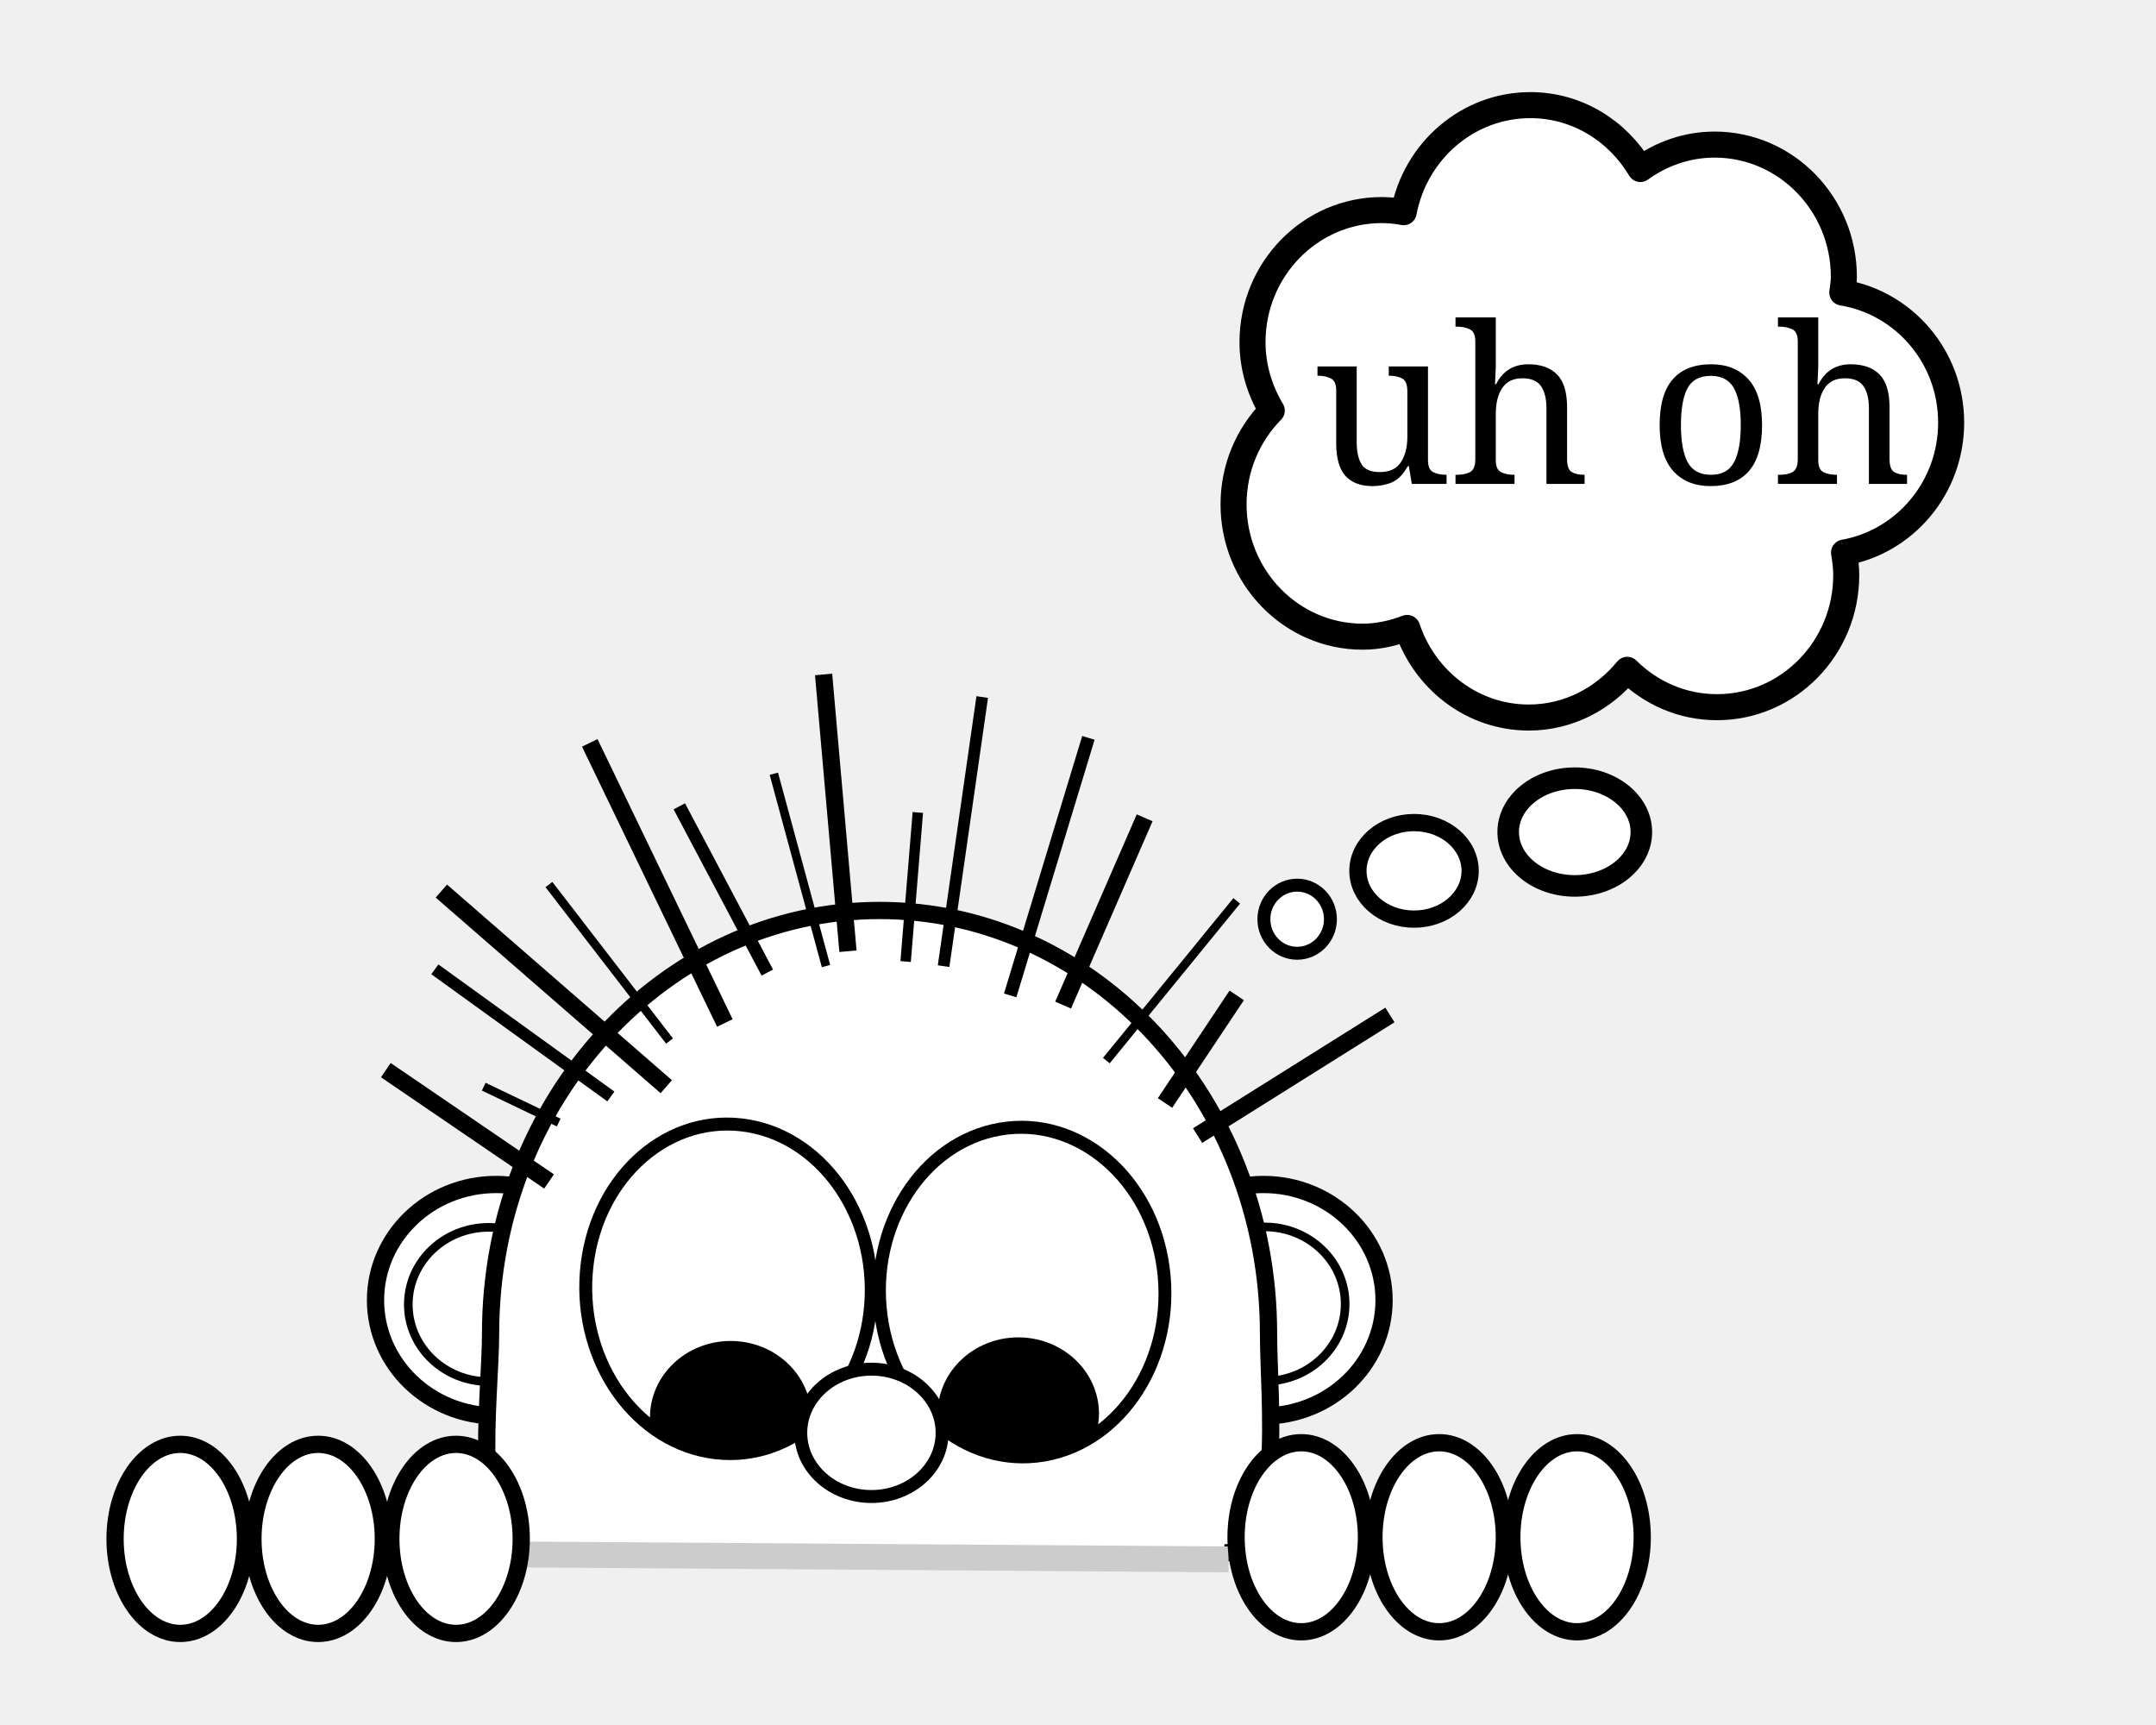
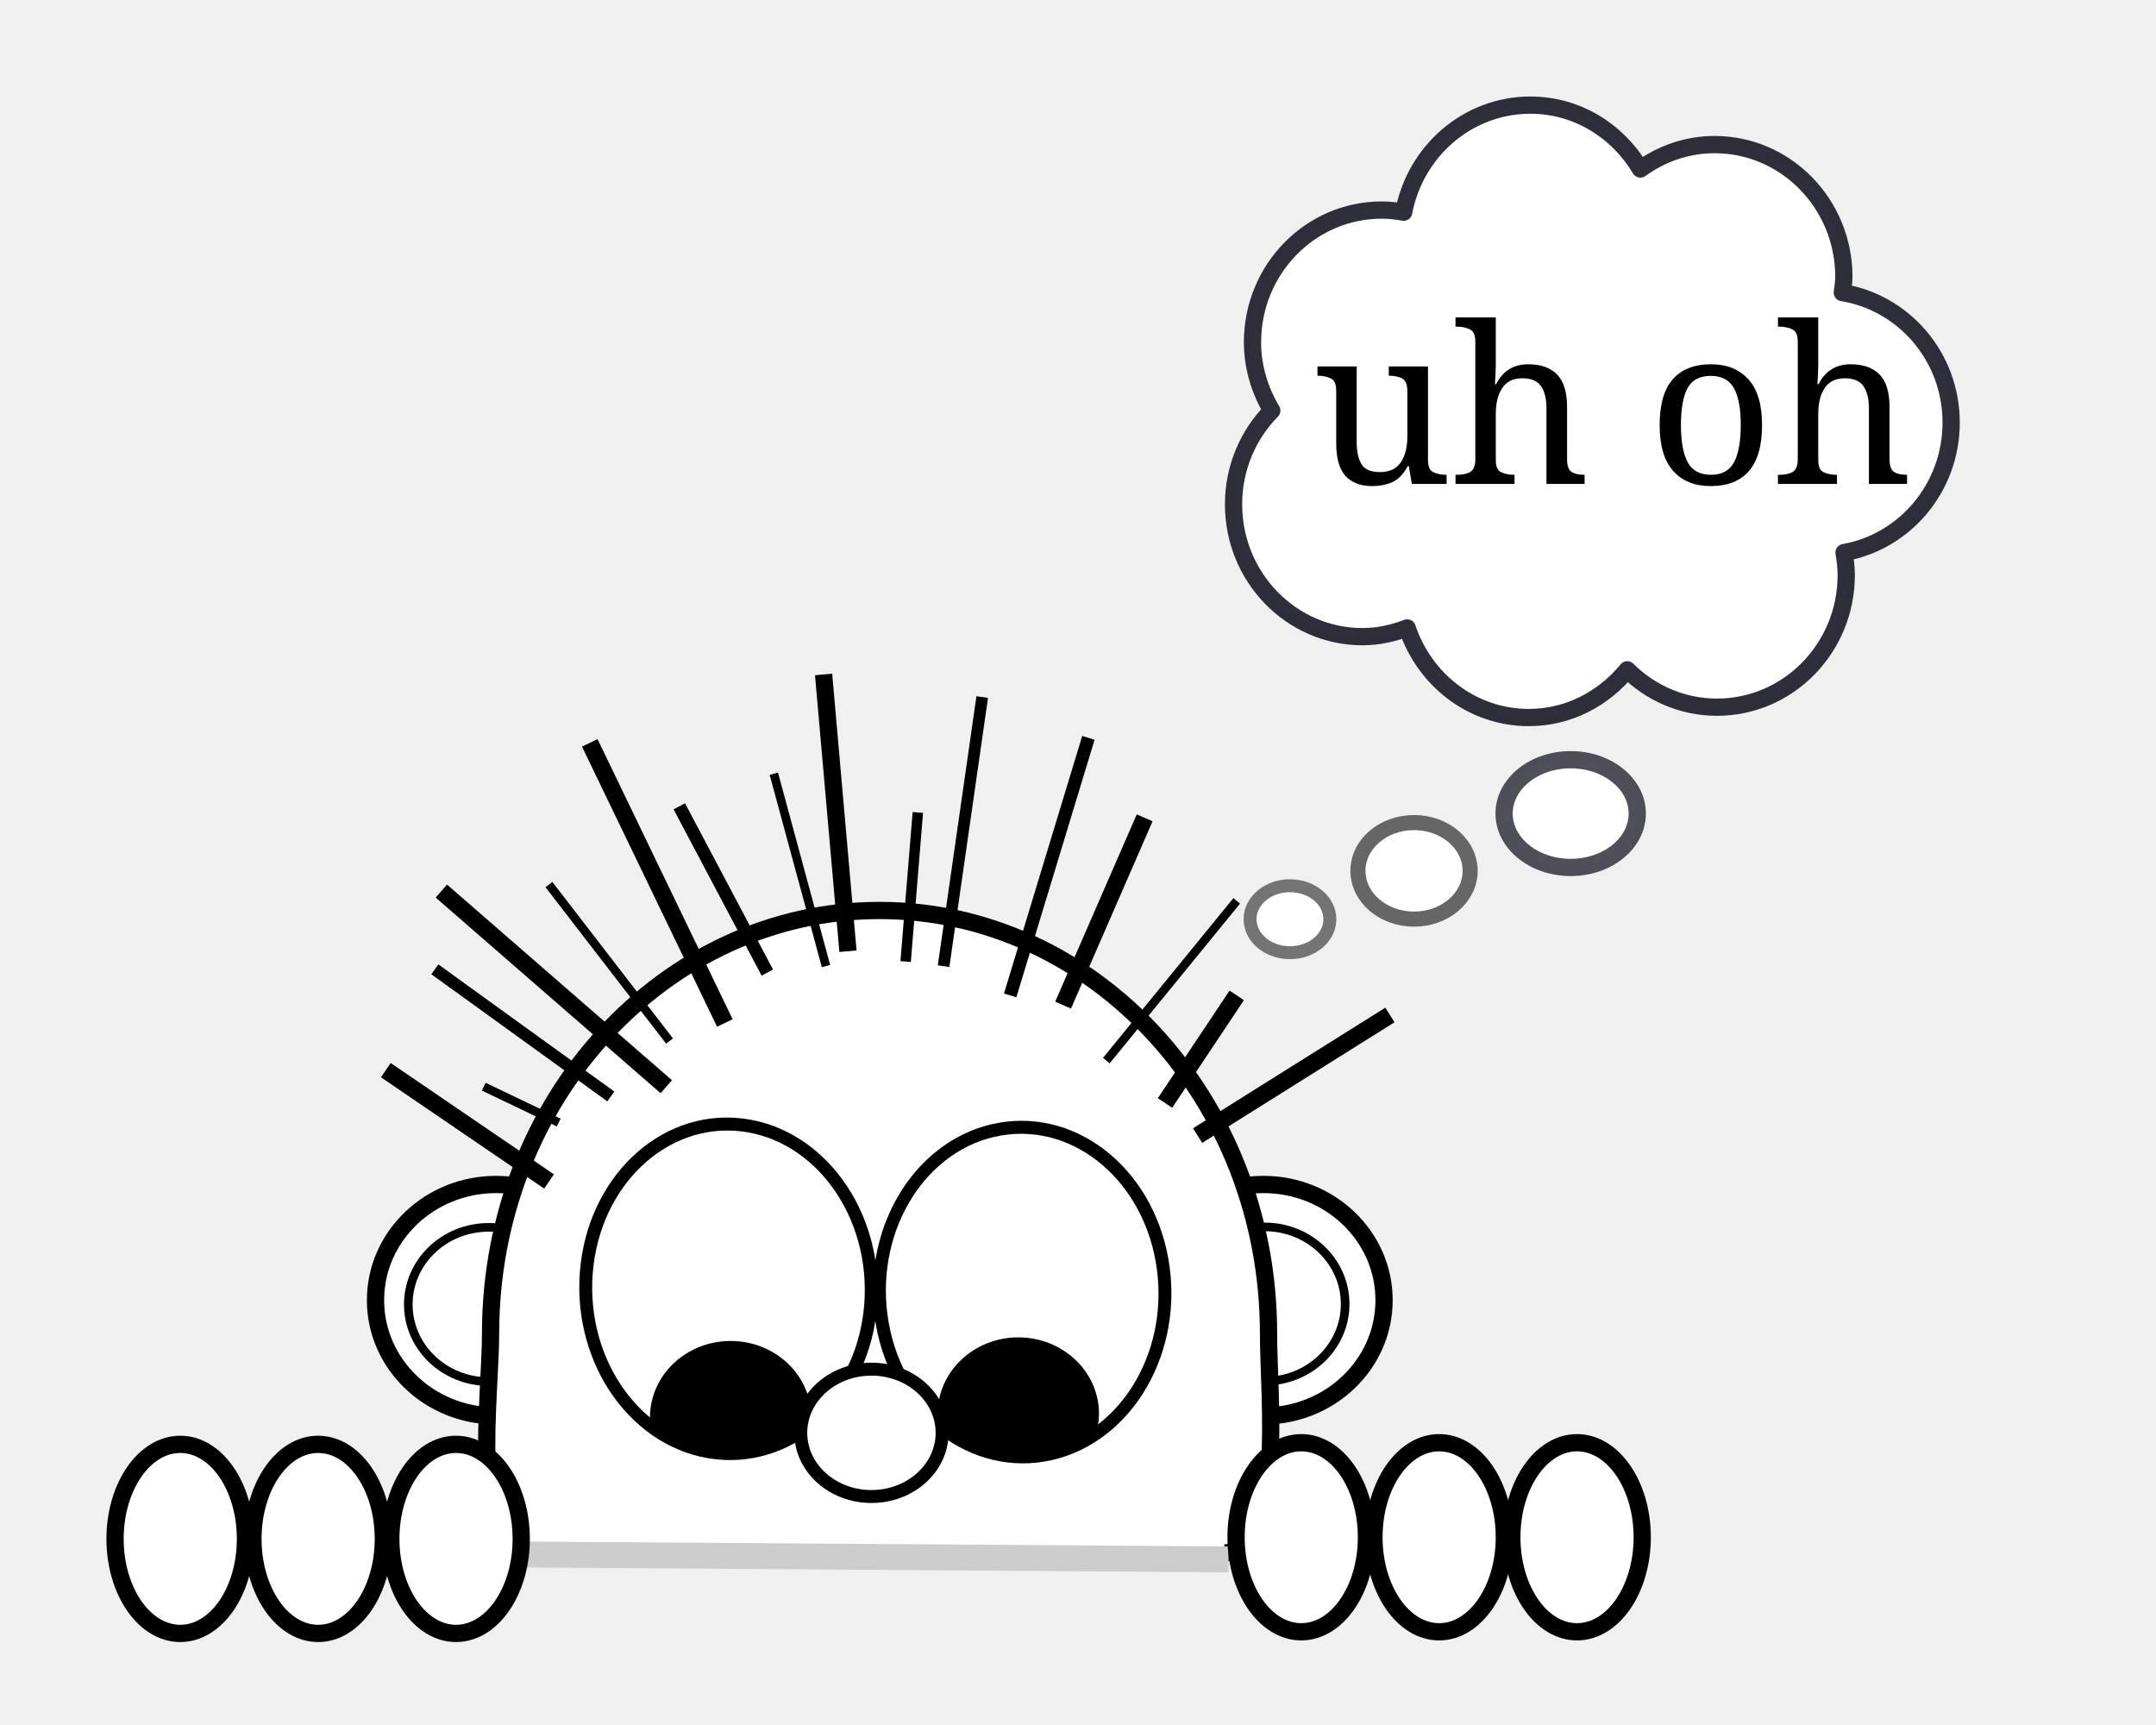
<svg xmlns="http://www.w3.org/2000/svg" width="250mm" height="200mm" viewBox="0 0 250 200" version="1.1" id="svg8">
  <defs id="defs2" />
  <g id="layer1" transform="translate(0,-97)">
    <ellipse ry="13.418" rx="13.985" cy="247.749" cx="146.504" id="ellipse4559" style="opacity:1;fill:#ffffff;fill-opacity:1;stroke:#000000;stroke-width:2;stroke-miterlimit:4;stroke-dasharray:none;stroke-opacity:1" />
    <ellipse style="opacity:1;fill:#ffffff;fill-opacity:1;stroke:#000000;stroke-width:2;stroke-miterlimit:4;stroke-dasharray:none;stroke-opacity:1" id="path4550" cx="57.528" cy="247.749" rx="13.985" ry="13.418" />
    <ellipse style="opacity:1;fill:#ffffff;fill-opacity:1;stroke:#000000;stroke-width:1;stroke-miterlimit:4;stroke-dasharray:none;stroke-opacity:1" id="path4550-0" cx="56.664" cy="248.242" rx="9.319" ry="8.941" />
    <ellipse style="opacity:1;fill:#ffffff;fill-opacity:1;stroke:#000000;stroke-width:1;stroke-miterlimit:4;stroke-dasharray:none;stroke-opacity:1" id="path4550-0-5" cx="146.659" cy="248.193" rx="9.319" ry="8.941" />
    <path style="opacity:1;fill:#ffffff;fill-opacity:1;stroke:#000000;stroke-width:2;stroke-miterlimit:4;stroke-dasharray:none;stroke-opacity:1" d="m 141.975,277.043 c 7.129,0 5.099,-18.206 5.118,-25.438 -5e-5,-27.086 -20.194,-49.043 -45.104,-49.043 -24.91,-4e-5 -45.104,21.957 -45.104,49.043 0.016,7.231 -2.585,26.005 4.543,26.005" id="path4554" />
    <ellipse style="fill:#ffffff;stroke:#000000;stroke-width:1.5;stroke-miterlimit:4;stroke-dasharray:none;stroke-opacity:1" id="ellipse4591" cx="-103.186" cy="-235.561" rx="16.593" ry="19.068" transform="matrix(-0.9937052,-0.1120265,0.07668232,-0.9970556,0,0)" />
    <ellipse transform="matrix(0.985697,-0.1685272,-0.1334317,-0.991058,0,0)" ry="19.068" rx="16.593" cy="-263.416" cx="84.59" id="ellipse4534" style="fill:#ffffff;stroke:#000000;stroke-width:1.5;stroke-miterlimit:4;stroke-dasharray:none;stroke-opacity:1" />
    <path style="fill:none;stroke:#000000;stroke-width:2;stroke-linecap:butt;stroke-linejoin:miter;stroke-miterlimit:4;stroke-dasharray:none;stroke-opacity:1" d="M 63.666,233.983 C 44.738,221.074 44.738,221.074 44.738,221.074" id="path4593" />
    <path style="fill:none;stroke:#000000;stroke-width:2;stroke-linecap:butt;stroke-linejoin:miter;stroke-miterlimit:4;stroke-dasharray:none;stroke-opacity:1" d="M 77.258,222.993 C 51.178,200.314 51.178,200.314 51.178,200.314" id="path4595" />
    <path style="fill:none;stroke:#000000;stroke-width:1;stroke-linecap:butt;stroke-linejoin:miter;stroke-miterlimit:4;stroke-dasharray:none;stroke-opacity:1" d="M 95.779,209.008 C 89.731,186.707 89.731,186.707 89.731,186.707" id="path4599" />
    <path style="fill:none;stroke:#000000;stroke-width:1.5;stroke-linecap:butt;stroke-linejoin:miter;stroke-miterlimit:4;stroke-dasharray:none;stroke-opacity:1" d="m 117.135,212.409 c 9.071,-29.86 9.071,-29.86 9.071,-29.86" id="path4603" />
    <path style="fill:none;stroke:#000000;stroke-width:1;stroke-linecap:butt;stroke-linejoin:miter;stroke-miterlimit:4;stroke-dasharray:none;stroke-opacity:1" d="M 128.285,219.969 C 143.404,201.448 143.404,201.448 143.404,201.448" id="path4605" />
    <path style="fill:none;stroke:#000000;stroke-width:2;stroke-linecap:butt;stroke-linejoin:miter;stroke-miterlimit:4;stroke-dasharray:none;stroke-opacity:1" d="M 138.868,228.662 C 161.169,214.677 161.169,214.677 161.169,214.677" id="path4607" />
    <path style="fill:none;stroke:#000000;stroke-width:2;stroke-linecap:butt;stroke-linejoin:miter;stroke-miterlimit:4;stroke-dasharray:none;stroke-opacity:1" d="m 123.274,213.534 c 9.455,-21.714 9.455,-21.714 9.455,-21.714" id="path4609" />
    <path style="fill:none;stroke:#000000;stroke-width:0.265px;stroke-linecap:butt;stroke-linejoin:miter;stroke-opacity:1" d="m 108.101,147.699 v 0 0" id="path4611" />
    <path style="fill:none;stroke:#000000;stroke-width:1;stroke-linecap:butt;stroke-linejoin:miter;stroke-miterlimit:4;stroke-dasharray:none;stroke-opacity:1" d="M 77.636,217.701 C 63.651,199.558 63.651,199.558 63.651,199.558" id="path4615" />
    <path style="fill:none;stroke:#000000;stroke-width:1.5;stroke-linecap:butt;stroke-linejoin:miter;stroke-miterlimit:4;stroke-dasharray:none;stroke-opacity:1" d="m 88.975,209.764 c -10.205,-19.277 -10.205,-19.277 -10.205,-19.277" id="path4619" />
    <path style="fill:none;stroke:#000000;stroke-width:1.21;stroke-linecap:butt;stroke-linejoin:miter;stroke-miterlimit:4;stroke-dasharray:none;stroke-opacity:1" d="m 105.012,208.484 c 1.416,-17.285 1.416,-17.285 1.416,-17.285" id="path4621" />
    <path style="fill:none;stroke:#000000;stroke-width:2;stroke-linecap:butt;stroke-linejoin:miter;stroke-miterlimit:4;stroke-dasharray:none;stroke-opacity:1" d="M 135.089,224.883 C 143.404,212.409 143.404,212.409 143.404,212.409" id="path4627" />
    <path style="fill:none;stroke:#000000;stroke-width:2;stroke-linecap:butt;stroke-linejoin:miter;stroke-miterlimit:4;stroke-dasharray:none;stroke-opacity:1" d="M 98.326,207.288 C 95.5,175.198 95.5,175.198 95.5,175.198" id="path4629" />
    <path style="fill:none;stroke:#000000;stroke-width:1.354;stroke-linecap:butt;stroke-linejoin:miter;stroke-miterlimit:4;stroke-dasharray:none;stroke-opacity:1" d="m 109.415,209.017 c 4.479,-31.201 4.479,-31.201 4.479,-31.201" id="path4631" />
    <path style="fill:none;stroke:#000000;stroke-width:1;stroke-linecap:butt;stroke-linejoin:miter;stroke-miterlimit:4;stroke-dasharray:none;stroke-opacity:1" d="m 64.785,227.15 c -8.693,-4.158 -8.693,-4.158 -8.693,-4.158" id="path4635" />
    <path style="fill:none;stroke:#000000;stroke-width:1.4;stroke-linecap:butt;stroke-linejoin:miter;stroke-miterlimit:4;stroke-dasharray:none;stroke-opacity:1" d="M 70.833,224.127 C 50.422,209.386 50.422,209.386 50.422,209.386" id="path4637" />
    <path style="fill:none;stroke:#cccccc;stroke-width:3;stroke-linecap:butt;stroke-linejoin:miter;stroke-miterlimit:4;stroke-dasharray:none;stroke-opacity:1" d="m 61.005,277.232 c 81.454,0.567 81.454,0.567 81.454,0.567" id="path5290" />
    <ellipse ry="10.961" rx="7.56" cy="275.232" cx="166.877" id="ellipse4567" style="opacity:1;fill:#ffffff;fill-opacity:1;stroke:#000000;stroke-width:2;stroke-miterlimit:4;stroke-dasharray:none;stroke-opacity:1" />
    <ellipse style="opacity:1;fill:#ffffff;fill-opacity:1;stroke:#000000;stroke-width:2;stroke-miterlimit:4;stroke-dasharray:none;stroke-opacity:1" id="ellipse4569" cx="182.865" cy="275.232" rx="7.56" ry="10.961" />
    <ellipse ry="10.961" rx="7.56" cy="275.232" cx="150.888" id="ellipse4571" style="opacity:1;fill:#ffffff;fill-opacity:1;stroke:#000000;stroke-width:2;stroke-miterlimit:4;stroke-dasharray:none;stroke-opacity:1" />
    <ellipse style="opacity:1;fill:#ffffff;fill-opacity:1;stroke:#000000;stroke-width:2;stroke-miterlimit:4;stroke-dasharray:none;stroke-opacity:1" id="path4561" cx="36.89" cy="275.421" rx="7.56" ry="10.961" />
    <ellipse ry="10.961" rx="7.56" cy="275.421" cx="52.879" id="ellipse4563" style="opacity:1;fill:#ffffff;fill-opacity:1;stroke:#000000;stroke-width:2;stroke-miterlimit:4;stroke-dasharray:none;stroke-opacity:1" />
    <ellipse style="opacity:1;fill:#ffffff;fill-opacity:1;stroke:#000000;stroke-width:2;stroke-miterlimit:4;stroke-dasharray:none;stroke-opacity:1" id="ellipse4565" cx="20.902" cy="275.421" rx="7.56" ry="10.961" />
    <path style="fill:#000000;fill-opacity:1;stroke:none;stroke-width:2.295;stroke-miterlimit:4;stroke-dasharray:none;stroke-opacity:1" d="m 84.723,252.475 a 9.355,8.866 0 0 0 -9.355,8.866 9.355,8.866 0 0 0 0.011,0.295 13.919,13.299 76.642 0 0 9.009,4.423 13.919,13.299 76.642 0 0 9.582,-3.454 9.355,8.866 0 0 0 0.107,-1.264 9.355,8.866 0 0 0 -9.355,-8.866 z" id="path5292" />
    <path style="fill:none;stroke:#000000;stroke-width:2;stroke-linecap:butt;stroke-linejoin:miter;stroke-miterlimit:4;stroke-dasharray:none;stroke-opacity:1" d="M 84.05,215.608 C 68.388,183.13 68.388,183.13 68.388,183.13" id="path4619-5" />
    <path style="fill:#000000;fill-opacity:1;stroke:none;stroke-width:2.295;stroke-miterlimit:4;stroke-dasharray:none;stroke-opacity:1" d="m 118.08,252.057 a 9.355,8.866 0 0 0 -9.355,8.866 9.355,8.866 0 0 0 0.011,0.295 13.919,13.299 76.642 0 0 9.01,4.423 13.919,13.299 76.642 0 0 9.582,-3.454 9.355,8.866 0 0 0 0.107,-1.264 9.355,8.866 0 0 0 -9.355,-8.866 z" id="path5292-0" />
    <ellipse style="fill:#ffffff;fill-opacity:1;stroke:#000000;stroke-width:1.5;stroke-miterlimit:4;stroke-dasharray:none;stroke-opacity:1" id="path4536" cx="101.048" cy="263.127" rx="8.194" ry="7.382" />
-     <path d="m 177.46,109.189 c 5.419,0 10.121,2.99 12.751,7.406 2.44,-1.764 5.398,-2.831 8.61,-2.831 8.268,0 14.986,6.875 14.986,15.337 0,0.622 -0.113,1.216 -0.183,1.819 7.141,1.166 12.622,7.44 12.622,15.074 0,7.565 -5.377,13.825 -12.421,15.074 0.143,0.849 0.256,1.715 0.256,2.606 0,8.462 -6.718,15.318 -14.986,15.318 -4.05,0 -7.709,-1.656 -10.406,-4.331 -2.748,3.346 -6.811,5.531 -11.413,5.531 -6.566,0 -12.086,-4.366 -14.106,-10.387 -1.617,0.612 -3.342,1.012 -5.166,1.012 -8.268,0 -14.967,-6.875 -14.967,-15.337 0,-4.255 1.695,-8.096 4.433,-10.875 -1.383,-2.321 -2.235,-5.015 -2.235,-7.931 0,-8.462 6.718,-15.318 14.986,-15.318 0.87,0 1.717,0.098 2.546,0.244 1.335,-7.065 7.402,-12.412 14.693,-12.412 z" id="path3422" style="opacity:1;fill:#ffffff;fill-opacity:1;stroke:#000000;stroke-width:3.019;stroke-linecap:butt;stroke-linejoin:round;stroke-miterlimit:4;stroke-dasharray:none;stroke-dashoffset:0;stroke-opacity:1" />
-     <ellipse cy="197.968" cx="-163.965" id="path3424" style="opacity:1;fill:#ffffff;fill-opacity:1;stroke:#000000;stroke-width:2;stroke-linecap:butt;stroke-linejoin:round;stroke-miterlimit:4;stroke-dasharray:none;stroke-dashoffset:0;stroke-opacity:1" transform="scale(-1,1)" rx="6.506" ry="5.597" />
-     <ellipse cy="203.575" cx="-150.413" id="path3426" style="opacity:1;fill:#ffffff;fill-opacity:1;stroke:#000000;stroke-width:1.5;stroke-linecap:butt;stroke-linejoin:round;stroke-miterlimit:4;stroke-dasharray:none;stroke-dashoffset:0;stroke-opacity:1" transform="scale(-1,1)" rx="3.858" ry="3.948" />
+     <path d="m 177.46,109.189 c 5.419,0 10.121,2.99 12.751,7.406 2.44,-1.764 5.398,-2.831 8.61,-2.831 8.268,0 14.986,6.875 14.986,15.337 0,0.622 -0.113,1.216 -0.183,1.819 7.141,1.166 12.622,7.44 12.622,15.074 0,7.565 -5.377,13.825 -12.421,15.074 0.143,0.849 0.256,1.715 0.256,2.606 0,8.462 -6.718,15.318 -14.986,15.318 -4.05,0 -7.709,-1.656 -10.406,-4.331 -2.748,3.346 -6.811,5.531 -11.413,5.531 -6.566,0 -12.086,-4.366 -14.106,-10.387 -1.617,0.612 -3.342,1.012 -5.166,1.012 -8.268,0 -14.967,-6.875 -14.967,-15.337 0,-4.255 1.695,-8.096 4.433,-10.875 -1.383,-2.321 -2.235,-5.015 -2.235,-7.931 0,-8.462 6.718,-15.318 14.986,-15.318 0.87,0 1.717,0.098 2.546,0.244 1.335,-7.065 7.402,-12.412 14.693,-12.412 z" id="path3422" style="opacity:1;fill:#ffffff;fill-opacity:1;stroke:#22222f;stroke-width:2;stroke-linecap:butt;stroke-linejoin:round;stroke-miterlimit:4;stroke-dasharray:none;stroke-dashoffset:0;stroke-opacity:0.941" />
+     <ellipse cy="197.968" cx="-163.965" id="path3424" style="opacity:1;fill:#ffffff;fill-opacity:1;stroke:#666666;stroke-width:1.75;stroke-linecap:butt;stroke-linejoin:round;stroke-miterlimit:4;stroke-dasharray:none;stroke-dashoffset:0;stroke-opacity:1" transform="scale(-1,1)" rx="6.506" ry="5.597" />
+     <ellipse cy="203.575" cx="-149.579" id="path3426" style="opacity:1;fill:#ffffff;fill-opacity:1;stroke:#747474;stroke-width:1.5;stroke-linecap:butt;stroke-linejoin:round;stroke-miterlimit:4;stroke-dasharray:none;stroke-dashoffset:0;stroke-opacity:1" transform="scale(-1,1)" rx="4.626" ry="3.883" />
    <text xml:space="preserve" style="font-style:normal;font-variant:normal;font-weight:normal;font-stretch:normal;font-size:22.578px;line-height:1.25;font-family:'Ink Free';-inkscape-font-specification:'Ink Free, Normal';font-variant-ligatures:normal;font-variant-caps:normal;font-variant-numeric:normal;font-feature-settings:normal;text-align:start;letter-spacing:0px;word-spacing:0px;writing-mode:lr-tb;text-anchor:start;fill:#000000;fill-opacity:1;stroke:none;stroke-width:0.265" x="152.191" y="153.111" id="text5369">
      <tspan id="tspan5367" x="152.191" y="153.111" style="font-style:normal;font-variant:normal;font-weight:normal;font-stretch:normal;font-size:25.4px;font-family:Georgia;-inkscape-font-specification:'Georgia, Normal';font-variant-ligatures:normal;font-variant-caps:normal;font-variant-numeric:normal;font-feature-settings:normal;text-align:start;writing-mode:lr-tb;text-anchor:start;stroke-width:0.265">uh oh</tspan>
    </text>
-     <ellipse cy="193.47" cx="-182.604" id="path3424-1" style="opacity:1;fill:#ffffff;fill-opacity:1;stroke:#000000;stroke-width:2.5;stroke-linecap:butt;stroke-linejoin:round;stroke-miterlimit:4;stroke-dasharray:none;stroke-dashoffset:0;stroke-opacity:1" transform="scale(-1,1)" rx="7.721" ry="6.245" />
+     <ellipse cy="191.328" cx="-182.128" id="path3424-1" style="opacity:1;fill:#ffffff;fill-opacity:1;stroke:#44444f;stroke-width:2;stroke-linecap:butt;stroke-linejoin:round;stroke-miterlimit:4;stroke-dasharray:none;stroke-dashoffset:0;stroke-opacity:0.941" transform="scale(-1,1)" rx="7.721" ry="6.245" />
  </g>
</svg>
